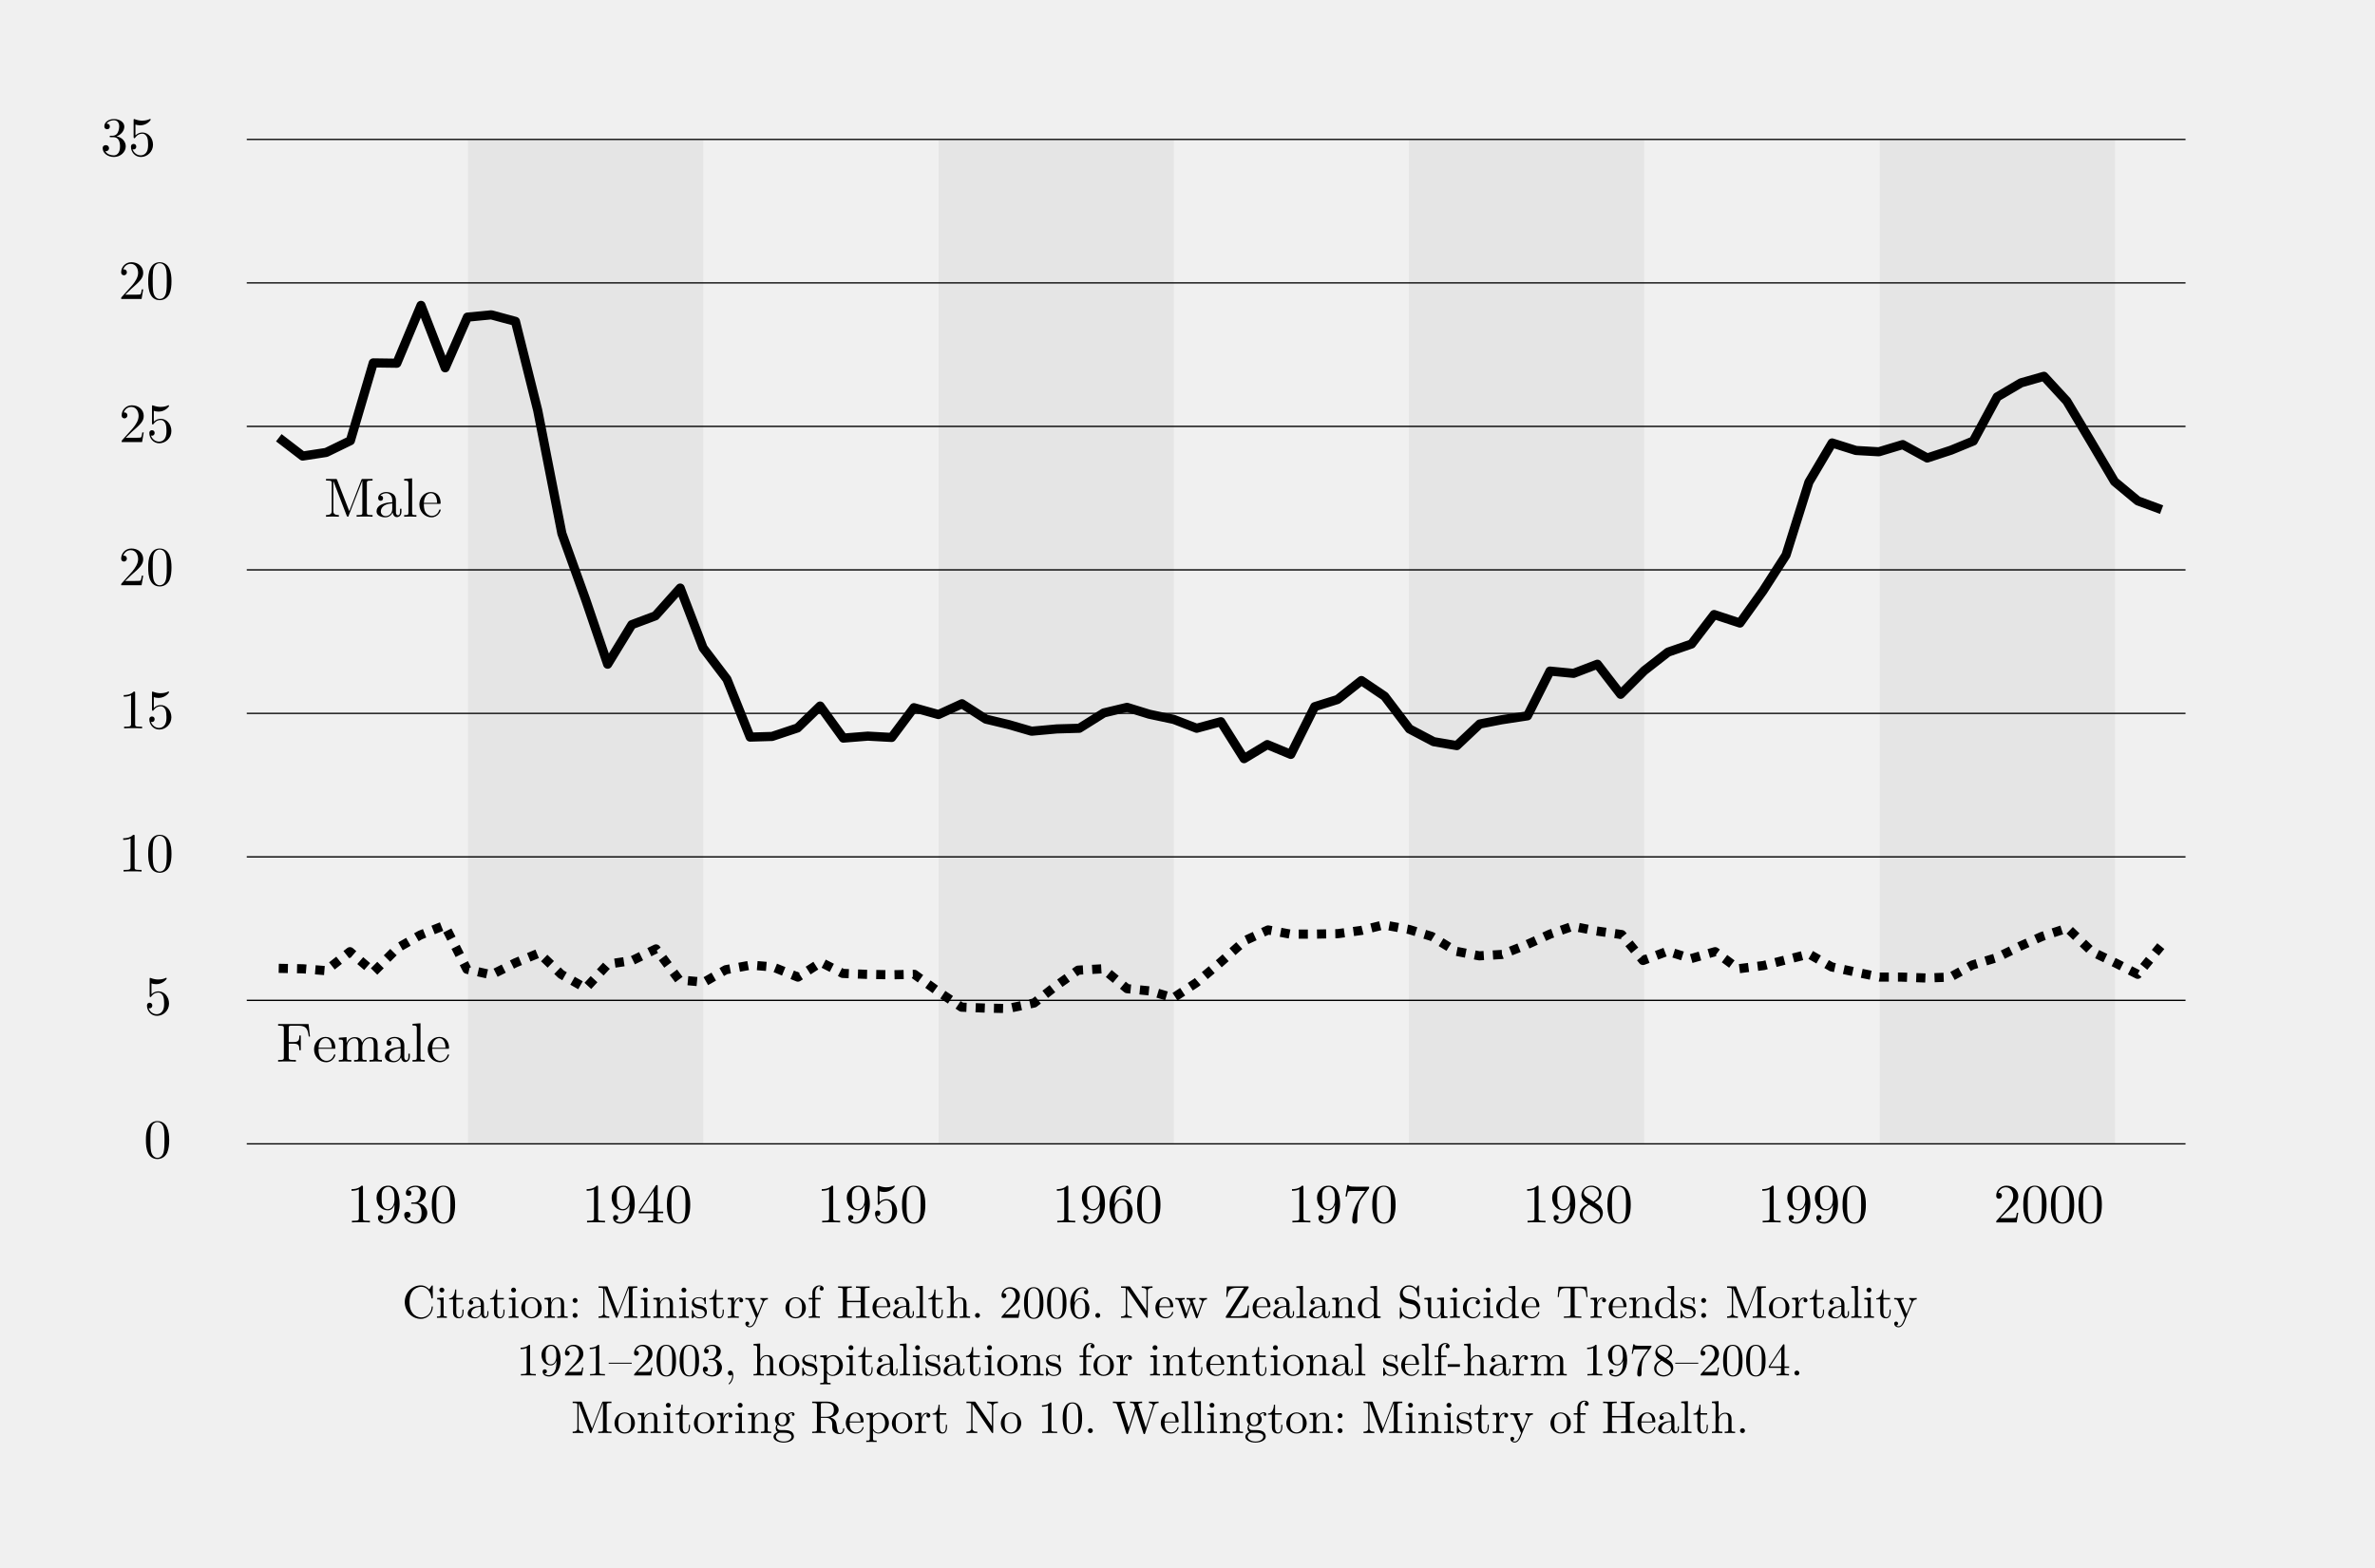
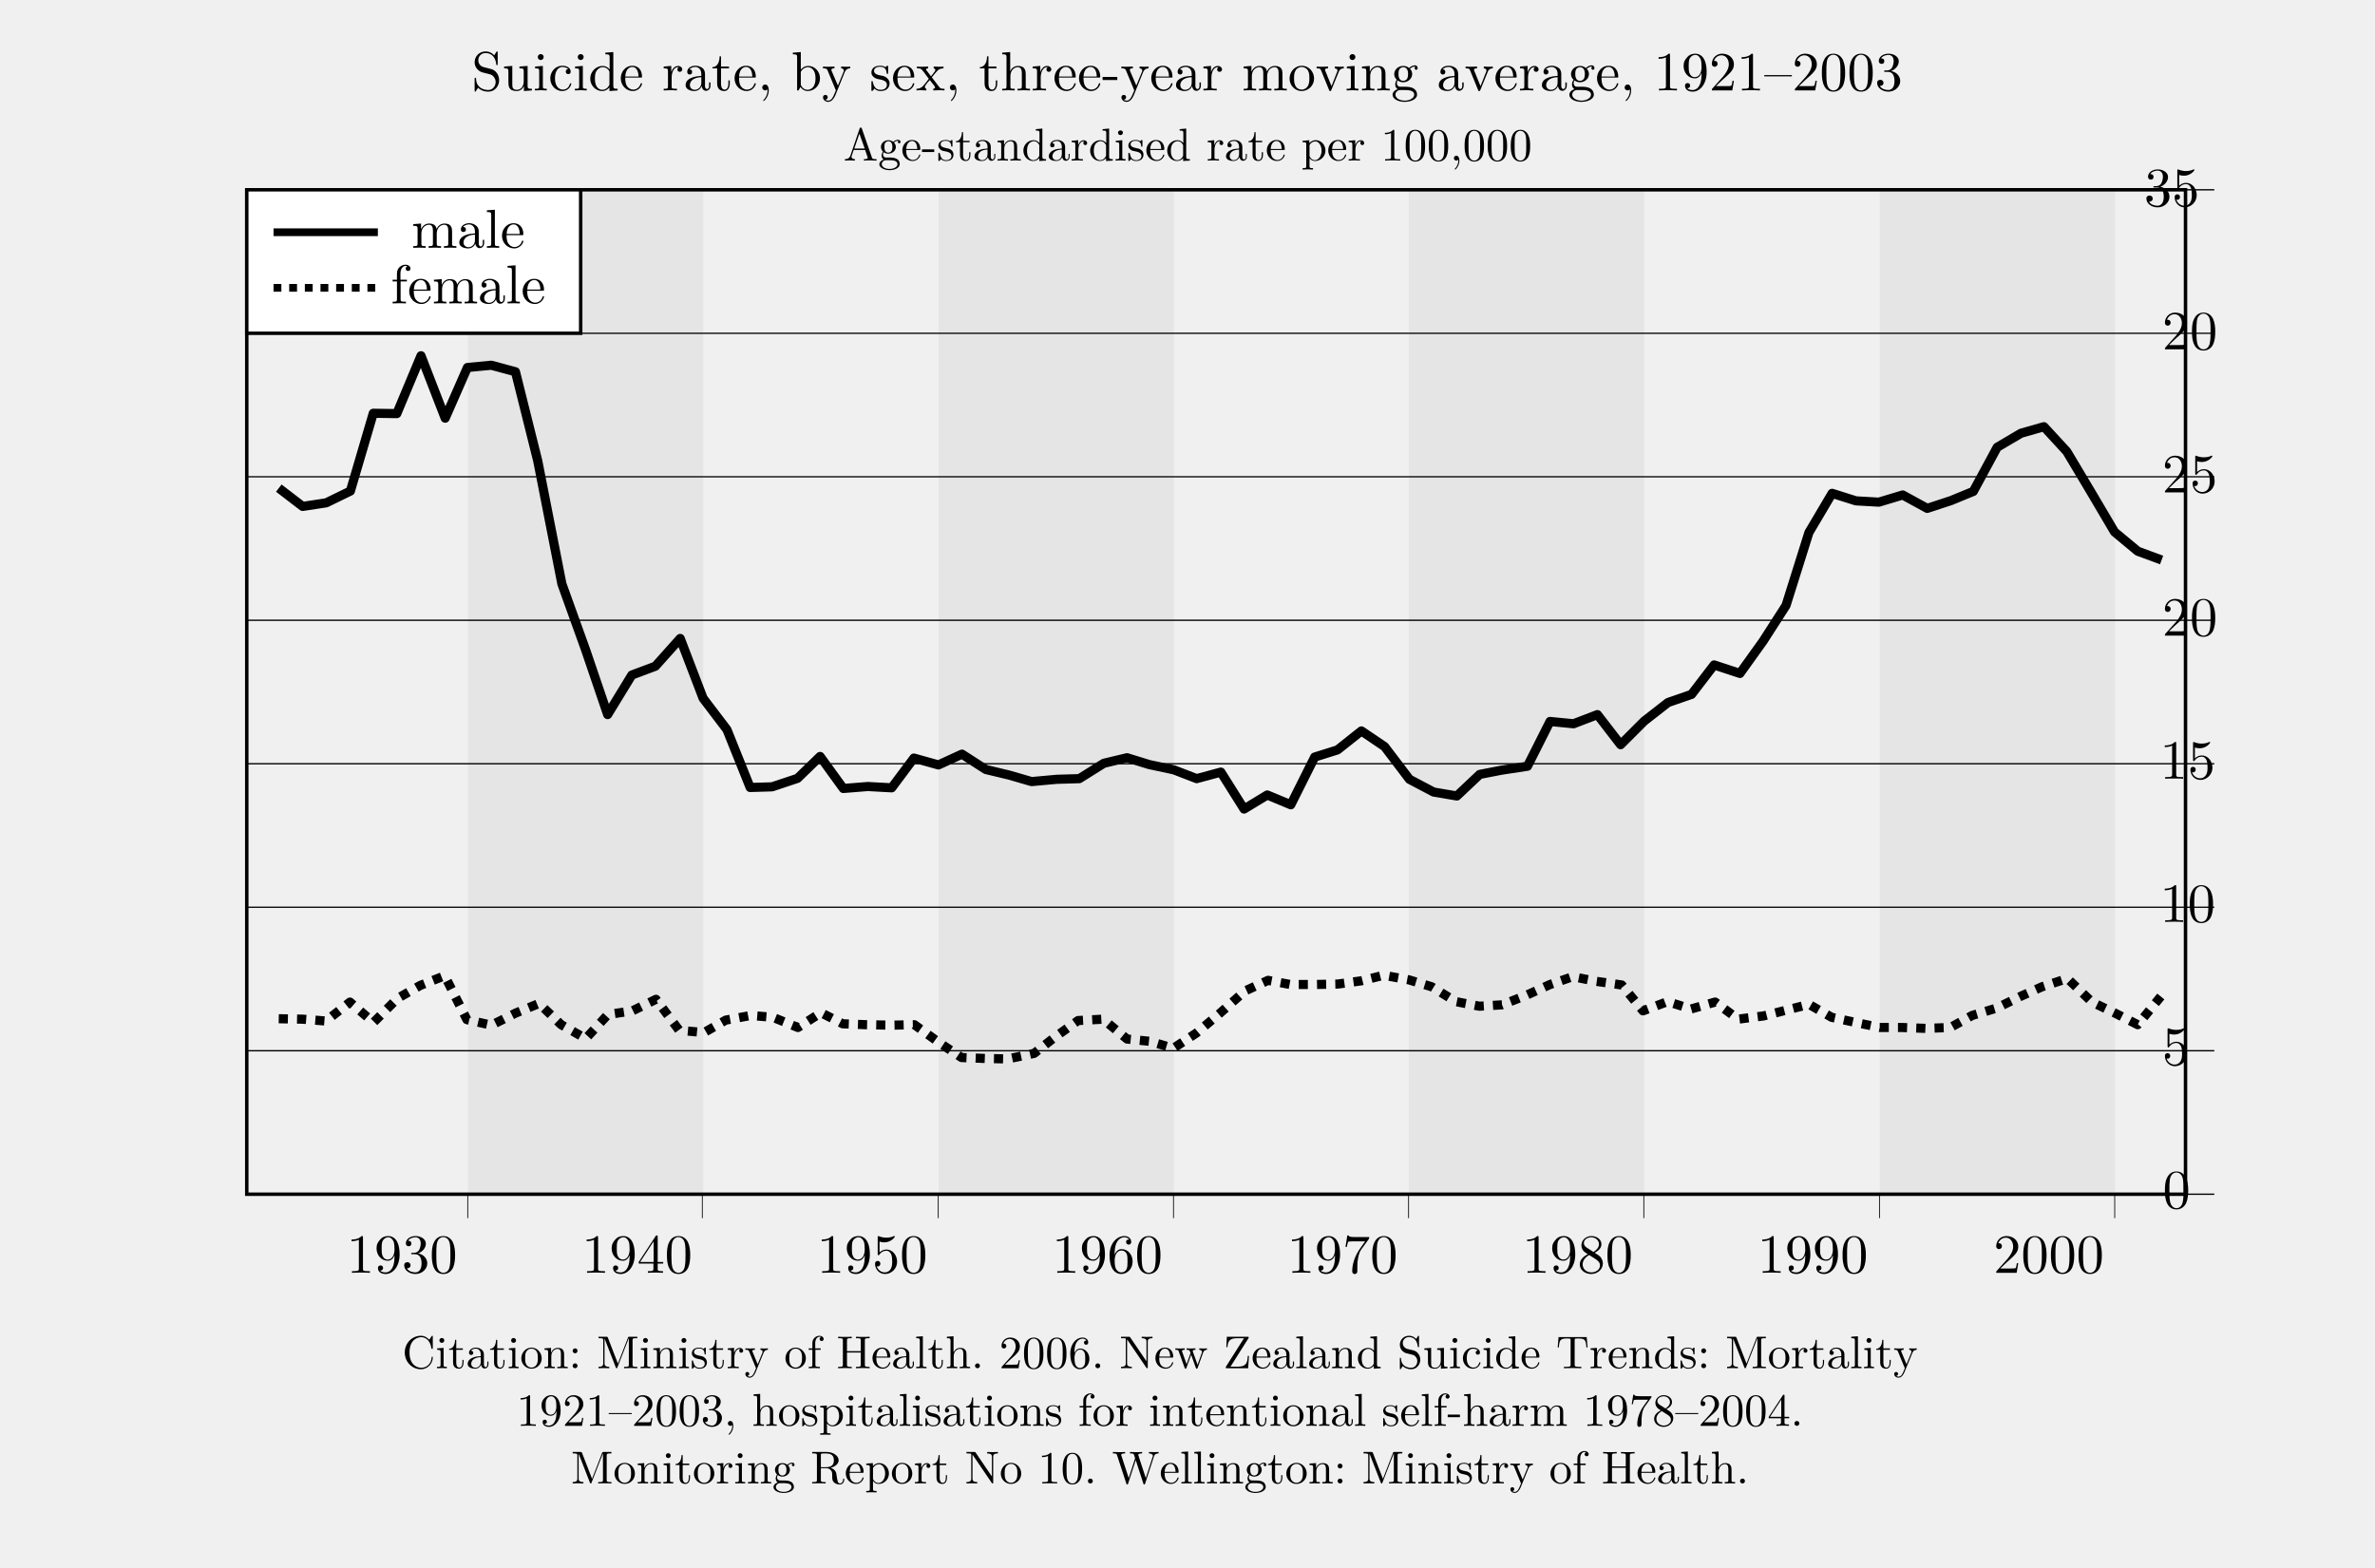
<svg xmlns="http://www.w3.org/2000/svg" xmlns:xlink="http://www.w3.org/1999/xlink" width="181.746mm" height="119.997mm" viewBox="0 0 181.746 119.997" version="1.1" id="svg1">
  <defs id="defs1">
    <rect x="134.251" y="731.162" width="569.632" height="164.739" id="rect2" />
    <rect x="134.251" y="731.162" width="569.632" height="164.739" id="rect2-2" />
+     <linearGradient id="swatch309">
+       <stop style="stop-color:#ffffff;stop-opacity:1;" offset="0" id="stop309" />
+     </linearGradient>
+     <linearGradient xlink:href="#swatch283" id="linearGradient304" gradientUnits="userSpaceOnUse" x1="3054.008" y1="6785.573" x2="17148.436" y2="6785.573" gradientTransform="translate(7325.7,6592.229)" />
+     <linearGradient id="swatch283">
+       <stop style="stop-color:#000000;stop-opacity:1;" offset="0" id="stop283" />
+     </linearGradient>
+     <linearGradient xlink:href="#swatch283" id="linearGradient305" gradientUnits="userSpaceOnUse" x1="3035.611" y1="4681.07" x2="17161.623" y2="4681.07" gradientTransform="translate(7325.124,6717.886)" />
+     <rect x="134.251" y="731.162" width="569.632" height="164.739" id="rect2-1" />
  </defs>
-   <g id="layer1" transform="translate(-28.6268,-38.11917)">
-     <g id="g1" transform="translate(18.73044,9.573413)">
+   <g id="layer3" style="display:inline">
+     <g id="g2" transform="translate(-9.896364,-24.6892)" style="display:inline">
      <rect style="display:inline;fill:#e5e5e5;fill-opacity:1;stroke:none;stroke-width:0.1;stroke-linejoin:round;stroke-dasharray:none;paint-order:fill markers stroke" id="rect98" width="18.001" height="76.873" x="45.715" y="39.267" />
      <use x="0" y="0" xlink:href="#rect98" id="use98" transform="translate(36.00644)" style="display:inline" />
      <use x="0" y="0" xlink:href="#use98" id="use99" transform="translate(35.9911)" style="display:inline" />
      <use x="0" y="0" xlink:href="#use99" id="use100" transform="translate(36.03487)" style="display:inline" />
-       <use x="0" y="0" xlink:href="#use8" id="use9" transform="translate(-7.2776281e-8,10.98374)" style="display:inline" />
+     </g>
+     <rect style="display:inline;fill:none;fill-opacity:1;stroke:#000000;stroke-width:0.265;stroke-opacity:1;-inkscape-stroke:none;paint-order:fill markers stroke" id="rect1" width="148.362" height="76.886" x="18.884" y="14.527" />
+     <g id="g3" transform="matrix(1.014838,0,0,1,-10.32343,-24.6892)" style="fill:none">
+       <use x="0" y="0" xlink:href="#use8" id="use9" transform="translate(-7.2776281e-8,10.98374)" style="display:inline;fill:none" />
      <path style="display:inline;fill:none;stroke:#000000;stroke-width:0.1;stroke-linejoin:round;stroke-dasharray:none;paint-order:fill markers stroke" d="M 28.78,39.217 H 177.143" id="path3" />
-       <use x="0" y="0" xlink:href="#path3" id="use3" transform="translate(7.2776281e-8,10.98374)" style="display:inline" />
-       <use x="0" y="0" xlink:href="#use3" id="use4" transform="translate(7.2776281e-8,10.98374)" style="display:inline" />
-       <use x="0" y="0" xlink:href="#use4" id="use5" transform="translate(7.2776281e-8,10.98374)" style="display:inline" />
-       <use x="0" y="0" xlink:href="#use5" id="use6" transform="translate(7.2776281e-8,10.98374)" style="display:inline" />
-       <use x="0" y="0" xlink:href="#use6" id="use7" transform="translate(7.2776281e-8,10.98374)" style="display:inline" />
-       <use x="0" y="0" xlink:href="#use7" id="use8" transform="translate(7.2776281e-8,10.98374)" style="display:inline" />
+       <use x="0" y="0" xlink:href="#path3" id="use3" transform="translate(7.2776281e-8,10.98374)" style="display:inline;fill:none" />
+       <use x="0" y="0" xlink:href="#use3" id="use4" transform="translate(7.2776281e-8,10.98374)" style="display:inline;fill:none" />
+       <use x="0" y="0" xlink:href="#use4" id="use5" transform="translate(7.2776281e-8,10.98374)" style="display:inline;fill:none" />
+       <use x="0" y="0" xlink:href="#use5" id="use6" transform="translate(7.2776281e-8,10.98374)" style="display:inline;fill:none" />
+       <use x="0" y="0" xlink:href="#use6" id="use7" transform="translate(7.2776281e-8,10.98374)" style="display:inline;fill:none;stroke-width:25.32;stroke-dasharray:none;stroke:#000000;stroke-opacity:1" />
+       <use x="0" y="0" xlink:href="#use7" id="use8" transform="translate(7.2776281e-8,10.98374)" style="display:inline;fill:none" />
+     </g>
+     <text xml:space="preserve" style="font-style:normal;font-variant:normal;font-weight:normal;font-stretch:normal;font-size:4.233px;line-height:1.25;font-family:'Latin Modern Math';-inkscape-font-specification:'Latin Modern Math, Normal';font-variant-ligatures:normal;font-variant-position:normal;font-variant-caps:normal;font-variant-numeric:normal;font-variant-alternates:normal;font-variant-east-asian:normal;font-feature-settings:normal;font-variation-settings:normal;text-indent:0;text-align:center;text-decoration-line:none;text-decoration-style:solid;text-decoration-color:#000000;letter-spacing:normal;word-spacing:normal;text-transform:none;writing-mode:lr-tb;direction:ltr;text-orientation:mixed;dominant-baseline:auto;baseline-shift:baseline;white-space:pre;opacity:1;vector-effect:none;fill:#000000;fill-opacity:1;stroke-width:0.265;stroke-linecap:butt;stroke-linejoin:miter;stroke-miterlimit:4;stroke-dasharray:none;stroke-dashoffset:0;stroke-opacity:1;-inkscape-stroke:none;stop-color:#000000;stop-opacity:1" x="36.087" y="6.924" id="text3">
+       <tspan id="tspan3" style="font-style:normal;font-variant:normal;font-weight:normal;font-stretch:normal;font-size:4.233px;line-height:1.25;font-family:'Latin Modern Math';-inkscape-font-specification:'Latin Modern Math, Normal';font-variant-ligatures:normal;font-variant-position:normal;font-variant-caps:normal;font-variant-numeric:normal;font-variant-alternates:normal;font-variant-east-asian:normal;font-feature-settings:normal;font-variation-settings:normal;text-indent:0;text-align:center;text-decoration-line:none;text-decoration-style:solid;text-decoration-color:#000000;letter-spacing:normal;word-spacing:normal;text-transform:none;writing-mode:lr-tb;direction:ltr;text-orientation:mixed;dominant-baseline:auto;baseline-shift:baseline;white-space:pre;vector-effect:none;fill:#000000;fill-opacity:1;stroke-width:0.265;stroke-linecap:butt;stroke-linejoin:miter;stroke-miterlimit:4;stroke-dasharray:none;stroke-dashoffset:0;stroke-opacity:1;-inkscape-stroke:none;stop-color:#000000;stop-opacity:1" x="36.087" y="6.924">Suicide rate, by sex, three-year moving average, 1921–2003</tspan>
+     </text>
+     <text xml:space="preserve" style="font-style:normal;font-variant:normal;font-weight:normal;font-stretch:normal;font-size:3.528px;line-height:1.25;font-family:'Latin Modern Math';-inkscape-font-specification:'Latin Modern Math, Normal';font-variant-ligatures:normal;font-variant-position:normal;font-variant-caps:normal;font-variant-numeric:normal;font-variant-alternates:normal;font-variant-east-asian:normal;font-feature-settings:normal;font-variation-settings:normal;text-indent:0;text-align:center;text-decoration-line:none;text-decoration-style:solid;text-decoration-color:#000000;letter-spacing:normal;word-spacing:normal;text-transform:none;writing-mode:lr-tb;direction:ltr;text-orientation:mixed;dominant-baseline:auto;baseline-shift:baseline;white-space:pre;opacity:1;vector-effect:none;fill:#000000;fill-opacity:1;stroke-width:0.265;stroke-linecap:butt;stroke-linejoin:miter;stroke-miterlimit:4;stroke-dasharray:none;stroke-dashoffset:0;stroke-opacity:1;-inkscape-stroke:none;stop-color:#000000;stop-opacity:1" x="64.547" y="12.292" id="text5">
+       <tspan id="tspan5" style="font-style:normal;font-variant:normal;font-weight:normal;font-stretch:normal;font-size:3.528px;line-height:1.25;font-family:'Latin Modern Math';-inkscape-font-specification:'Latin Modern Math, Normal';font-variant-ligatures:normal;font-variant-position:normal;font-variant-caps:normal;font-variant-numeric:normal;font-variant-alternates:normal;font-variant-east-asian:normal;font-feature-settings:normal;font-variation-settings:normal;text-indent:0;text-align:center;text-decoration-line:none;text-decoration-style:solid;text-decoration-color:#000000;letter-spacing:normal;word-spacing:normal;text-transform:none;writing-mode:lr-tb;direction:ltr;text-orientation:mixed;dominant-baseline:auto;baseline-shift:baseline;white-space:pre;vector-effect:none;fill:#000000;fill-opacity:1;stroke-width:0.265;stroke-linecap:butt;stroke-linejoin:miter;stroke-miterlimit:4;stroke-dasharray:none;stroke-dashoffset:0;stroke-opacity:1;-inkscape-stroke:none;stop-color:#000000;stop-opacity:1" x="64.547" y="12.292">Age-standardised rate per 100,000</tspan>
+     </text>
+     <path style="font-variation-settings:normal;opacity:1;vector-effect:none;fill:none;fill-opacity:1;stroke:#000000;stroke-width:0.062;stroke-linecap:butt;stroke-linejoin:round;stroke-miterlimit:4;stroke-dasharray:none;stroke-dashoffset:0;stroke-opacity:1;-inkscape-stroke:none;paint-order:fill markers stroke;stop-color:#000000;stop-opacity:1" d="m 35.793,91.45 v 1.795" id="path5" />
+     <use x="0" y="0" xlink:href="#path5" id="use10" transform="translate(17.95106)" />
+     <use x="0" y="0" xlink:href="#use10" id="use11" transform="translate(18.05538)" />
+     <use x="0" y="0" xlink:href="#use11" id="use12" transform="translate(18.00143)" />
+     <use x="0" y="0" xlink:href="#use12" id="use13" transform="translate(17.98968)" />
+     <use x="0" y="0" xlink:href="#use13" id="use14" transform="translate(18.00143)" />
+     <use x="0" y="0" xlink:href="#use14" id="use15" transform="translate(18.03345)" />
+     <use x="0" y="0" xlink:href="#use15" id="use16" transform="translate(18.00143)" />
+   </g>
+   <g id="layer1" transform="translate(-28.6268,-38.11917)">
+     <g id="g1" transform="translate(18.73044,13.42998)">
      <path style="display:inline;fill:none;stroke:#000000;stroke-width:0.7;stroke-linejoin:round;stroke-dasharray:none;paint-order:fill markers stroke" d="m 31.232,62.053 1.826,1.401 1.801,-0.275 1.851,-0.901 1.751,-5.954 1.801,0.025 1.851,-4.428 1.851,4.778 1.701,-3.878 1.826,-0.175 1.851,0.5 1.701,6.805 1.851,9.431 1.826,5.078 1.676,4.928 1.851,-3.027 1.801,-0.675 1.901,-2.126 1.751,4.578 1.826,2.402 1.776,4.428 1.676,-0.05 1.951,-0.65 1.726,-1.676 1.776,2.452 1.876,-0.15 1.826,0.1 1.701,-2.277 1.876,0.525 1.801,-0.826 1.826,1.176 1.776,0.425 1.726,0.5 1.926,-0.175 1.726,-0.05 1.876,-1.176 1.776,-0.425 1.701,0.525 1.876,0.4 1.751,0.675 1.851,-0.5 1.776,2.827 1.776,-1.076 1.801,0.75 1.826,-3.652 1.751,-0.55 1.826,-1.451 1.776,1.201 1.901,2.502 1.851,0.976 1.776,0.3 1.751,-1.651 1.676,-0.325 1.976,-0.3 1.726,-3.427 1.801,0.175 1.826,-0.7 1.776,2.302 1.801,-1.801 1.826,-1.426 1.801,-0.625 1.726,-2.252 1.976,0.65 1.776,-2.477 1.751,-2.727 1.751,-5.579 1.776,-3.002 1.826,0.575 1.751,0.1 1.826,-0.55 1.876,1.026 1.826,-0.6 1.701,-0.7 1.826,-3.377 1.826,-1.076 1.751,-0.5 1.751,1.901 1.851,3.102 1.801,3.052 1.776,1.476 1.826,0.675" id="path1" />
-       <path style="display:inline;fill:none;stroke:#000000;stroke-width:0.7;stroke-linejoin:round;stroke-dasharray:0.7,0.7;stroke-dashoffset:0;paint-order:fill markers stroke" d="m 31.227,102.669 1.84,0.035 1.769,0.142 1.84,-1.451 1.804,1.557 1.84,-1.84 1.734,-0.991 1.875,-0.743 1.698,3.361 1.875,0.425 1.84,-0.92 1.804,-0.743 1.698,1.627 1.875,1.061 1.698,-1.84 1.875,-0.283 1.804,-0.884 1.769,2.37 1.91,0.177 1.663,-0.955 1.91,-0.354 1.698,0.142 1.91,0.778 1.769,-1.132 1.663,0.849 1.804,0.071 1.91,0.035 1.769,-0.035 1.91,1.38 1.698,1.132 1.804,0.071 1.734,0.035 2.017,-0.425 1.627,-1.274 1.734,-1.238 1.91,-0.106 1.84,1.521 1.769,0.177 1.769,0.531 1.769,-1.168 1.804,-1.521 1.91,-1.698 1.769,-0.814 1.698,0.318 h 1.875 l 1.769,-0.035 1.804,-0.248 1.698,-0.425 1.946,0.354 1.734,0.531 1.84,1.132 1.804,0.354 1.734,-0.106 1.804,-0.708 1.875,-0.849 1.734,-0.601 1.769,0.354 1.981,0.283 1.627,1.981 1.875,-0.708 1.804,0.566 1.84,-0.531 1.769,1.309 1.946,-0.248 1.663,-0.425 1.804,-0.46 1.734,0.991 1.804,0.389 1.875,0.389 h 1.663 l 1.875,0.071 1.875,-0.071 1.663,-0.92 1.875,-0.566 1.804,-0.884 1.663,-0.743 1.946,-0.637 1.875,1.804 1.769,0.849 1.734,0.884 1.769,-2.158" id="path2" />
+       <path style="display:inline;fill:none;stroke:#000000;stroke-width:0.7;stroke-linejoin:round;stroke-dasharray:0.7, 0.7;stroke-dashoffset:0;paint-order:fill markers stroke" d="m 31.227,102.669 1.84,0.035 1.769,0.142 1.84,-1.451 1.804,1.557 1.84,-1.84 1.734,-0.991 1.875,-0.743 1.698,3.361 1.875,0.425 1.84,-0.92 1.804,-0.743 1.698,1.627 1.875,1.061 1.698,-1.84 1.875,-0.283 1.804,-0.884 1.769,2.37 1.91,0.177 1.663,-0.955 1.91,-0.354 1.698,0.142 1.91,0.778 1.769,-1.132 1.663,0.849 1.804,0.071 1.91,0.035 1.769,-0.035 1.91,1.38 1.698,1.132 1.804,0.071 1.734,0.035 2.017,-0.425 1.627,-1.274 1.734,-1.238 1.91,-0.106 1.84,1.521 1.769,0.177 1.769,0.531 1.769,-1.168 1.804,-1.521 1.91,-1.698 1.769,-0.814 1.698,0.318 h 1.875 l 1.769,-0.035 1.804,-0.248 1.698,-0.425 1.946,0.354 1.734,0.531 1.84,1.132 1.804,0.354 1.734,-0.106 1.804,-0.708 1.875,-0.849 1.734,-0.601 1.769,0.354 1.981,0.283 1.627,1.981 1.875,-0.708 1.804,0.566 1.84,-0.531 1.769,1.309 1.946,-0.248 1.663,-0.425 1.804,-0.46 1.734,0.991 1.804,0.389 1.875,0.389 h 1.663 l 1.875,0.071 1.875,-0.071 1.663,-0.92 1.875,-0.566 1.804,-0.884 1.663,-0.743 1.946,-0.637 1.875,1.804 1.769,0.849 1.734,0.884 1.769,-2.158" id="path2" />
      <text xml:space="preserve" id="text2" style="font-size:13.333px;line-height:1.25;font-family:'Latin Modern Math';-inkscape-font-specification:'Latin Modern Math, Normal';text-align:center;text-decoration-color:#000000;white-space:pre;shape-inside:url(#rect2);display:inline;fill:#000000;stroke-width:1;-inkscape-stroke:none;stop-color:#000000" transform="matrix(0.2645833,0,0,0.2645833,-12.21893,-67.31465)">
-         <tspan x="199.901" y="743.575" id="tspan4">Citation: Ministry of Health. 2006. New Zealand Suicide Trends: Mortality
+         <tspan x="199.901" y="743.575" id="tspan1">Citation: Ministry of Health. 2006. New Zealand Suicide Trends: Mortality
</tspan>
-         <tspan x="232.975" y="760.242" id="tspan7">1921–2003, hospitalisations for intentional self-harm 1978–2004.
+         <tspan x="232.975" y="760.242" id="tspan2">1921–2003, hospitalisations for intentional self-harm 1978–2004.
</tspan>
-         <tspan x="248.714" y="776.909" id="tspan8">Monitoring Report No 10. Wellington: Ministry of Health.</tspan>
+         <tspan x="248.714" y="776.909" id="tspan6">Monitoring Report No 10. Wellington: Ministry of Health.</tspan>
      </text>
-       <text xml:space="preserve" style="font-size:4.233px;line-height:1.25;font-family:'Latin Modern Math';-inkscape-font-specification:'Latin Modern Math, Normal';text-align:center;text-decoration-color:#000000;text-anchor:middle;display:inline;fill:#000000;stroke-width:0.265;-inkscape-stroke:none;stop-color:#000000" x="26.022" y="40.469" id="text90">
-         <tspan id="tspan90" style="stroke-width:0.265;font-size:4.233px" x="26.022" y="40.469">35</tspan>
-         <tspan style="stroke-width:0.265;font-size:4.233px" x="26.022" y="44.878" id="tspan91" />
+       <text xml:space="preserve" style="font-size:4.233px;line-height:1.25;font-family:'Latin Modern Math';-inkscape-font-specification:'Latin Modern Math, Normal';text-align:center;text-decoration-color:#000000;text-anchor:middle;display:inline;fill:#000000;stroke-width:0.265;-inkscape-stroke:none;stop-color:#000000" x="182.415" y="40.469" id="text90">
+         <tspan id="tspan90" style="font-size:4.233px;stroke-width:0.265" x="182.415" y="40.469">35</tspan>
+         <tspan style="font-size:4.233px;stroke-width:0.265" x="182.415" y="45.76" id="tspan91" />
      </text>
-       <text xml:space="preserve" style="font-size:4.233px;line-height:1.25;font-family:'Latin Modern Math';-inkscape-font-specification:'Latin Modern Math, Normal';text-align:center;text-decoration-color:#000000;text-anchor:middle;display:inline;fill:#000000;stroke-width:0.265;-inkscape-stroke:none;stop-color:#000000" x="25.984" y="51.426" id="text92">
-         <tspan id="tspan92" style="stroke-width:0.265;font-size:4.233px" x="25.984" y="51.426">20</tspan>
+       <text xml:space="preserve" style="font-size:4.233px;line-height:1.25;font-family:'Latin Modern Math';-inkscape-font-specification:'Latin Modern Math, Normal';text-align:center;text-decoration-color:#000000;text-anchor:middle;display:inline;fill:#000000;stroke-width:0.265;-inkscape-stroke:none;stop-color:#000000" x="182.381" y="51.426" id="text92">
+         <tspan id="tspan92" style="font-size:4.233px;stroke-width:0.265" x="182.381" y="51.426">20</tspan>
      </text>
-       <text xml:space="preserve" style="font-size:4.233px;line-height:1.25;font-family:'Latin Modern Math';-inkscape-font-specification:'Latin Modern Math, Normal';text-align:center;text-decoration-color:#000000;text-anchor:middle;display:inline;fill:#000000;stroke-width:0.265;-inkscape-stroke:none;stop-color:#000000" x="26.022" y="62.383" id="text93">
-         <tspan id="tspan93" style="stroke-width:0.265;font-size:4.233px" x="26.022" y="62.383">25</tspan>
+       <text xml:space="preserve" style="font-size:4.233px;line-height:1.25;font-family:'Latin Modern Math';-inkscape-font-specification:'Latin Modern Math, Normal';text-align:center;text-decoration-color:#000000;text-anchor:middle;display:inline;fill:#000000;stroke-width:0.265;-inkscape-stroke:none;stop-color:#000000" x="182.381" y="62.383" id="text93">
+         <tspan id="tspan93" style="font-size:4.233px;stroke-width:0.265" x="182.381" y="62.383">25</tspan>
      </text>
-       <text xml:space="preserve" style="font-size:4.233px;line-height:1.25;font-family:'Latin Modern Math';-inkscape-font-specification:'Latin Modern Math, Normal';text-align:center;text-decoration-color:#000000;text-anchor:middle;display:inline;fill:#000000;stroke-width:0.265;-inkscape-stroke:none;stop-color:#000000" x="25.984" y="73.34" id="text94">
-         <tspan id="tspan94" style="stroke-width:0.265;font-size:4.233px" x="25.984" y="73.34">20</tspan>
+       <text xml:space="preserve" style="font-size:4.233px;line-height:1.25;font-family:'Latin Modern Math';-inkscape-font-specification:'Latin Modern Math, Normal';text-align:center;text-decoration-color:#000000;text-anchor:middle;display:inline;fill:#000000;stroke-width:0.265;-inkscape-stroke:none;stop-color:#000000" x="182.381" y="73.34" id="text94">
+         <tspan id="tspan94" style="font-size:4.233px;stroke-width:0.265" x="182.381" y="73.34">20</tspan>
      </text>
-       <text xml:space="preserve" style="font-size:4.233px;line-height:1.25;font-family:'Latin Modern Math';-inkscape-font-specification:'Latin Modern Math, Normal';text-align:center;text-decoration-color:#000000;text-anchor:middle;display:inline;fill:#000000;stroke-width:0.265;-inkscape-stroke:none;stop-color:#000000" x="26.022" y="84.298" id="text95">
-         <tspan id="tspan95" style="stroke-width:0.265;font-size:4.233px" x="26.022" y="84.298">15</tspan>
+       <text xml:space="preserve" style="font-size:4.233px;line-height:1.25;font-family:'Latin Modern Math';-inkscape-font-specification:'Latin Modern Math, Normal';text-align:center;text-decoration-color:#000000;text-anchor:middle;display:inline;fill:#000000;stroke-width:0.265;-inkscape-stroke:none;stop-color:#000000" x="182.216" y="84.298" id="text95">
+         <tspan id="tspan95" style="font-size:4.233px;stroke-width:0.265" x="182.216" y="84.298">15</tspan>
      </text>
-       <text xml:space="preserve" style="font-size:4.233px;line-height:1.25;font-family:'Latin Modern Math';-inkscape-font-specification:'Latin Modern Math, Normal';text-align:center;text-decoration-color:#000000;text-anchor:middle;display:inline;fill:#000000;stroke-width:0.265;-inkscape-stroke:none;stop-color:#000000" x="25.984" y="95.255" id="text96">
-         <tspan id="tspan96" style="stroke-width:0.265;font-size:4.233px" x="25.984" y="95.255">10</tspan>
+       <text xml:space="preserve" style="font-size:4.233px;line-height:1.25;font-family:'Latin Modern Math';-inkscape-font-specification:'Latin Modern Math, Normal';text-align:center;text-decoration-color:#000000;text-anchor:middle;display:inline;fill:#000000;stroke-width:0.265;-inkscape-stroke:none;stop-color:#000000" x="182.216" y="95.255" id="text96">
+         <tspan id="tspan96" style="font-size:4.233px;stroke-width:0.265" x="182.216" y="95.255">10</tspan>
      </text>
-       <text xml:space="preserve" style="font-size:4.233px;line-height:1.25;font-family:'Latin Modern Math';-inkscape-font-specification:'Latin Modern Math, Normal';text-align:center;text-decoration-color:#000000;text-anchor:middle;display:inline;fill:#000000;stroke-width:0.265;-inkscape-stroke:none;stop-color:#000000" x="26.904" y="106.212" id="text97">
-         <tspan id="tspan97" style="stroke-width:0.265;font-size:4.233px" x="26.904" y="106.212">5</tspan>
+       <text xml:space="preserve" style="font-size:4.233px;line-height:1.25;font-family:'Latin Modern Math';-inkscape-font-specification:'Latin Modern Math, Normal';text-align:center;text-decoration-color:#000000;text-anchor:middle;display:inline;fill:#000000;stroke-width:0.265;-inkscape-stroke:none;stop-color:#000000" x="181.323" y="106.212" id="text97">
+         <tspan id="tspan97" style="font-size:4.233px;stroke-width:0.265" x="181.323" y="106.212">5</tspan>
      </text>
-       <text xml:space="preserve" style="font-size:4.233px;line-height:1.25;font-family:'Latin Modern Math';-inkscape-font-specification:'Latin Modern Math, Normal';text-align:center;text-decoration-color:#000000;text-anchor:middle;display:inline;fill:#000000;stroke-width:0.265;-inkscape-stroke:none;stop-color:#000000" x="26.866" y="117.17" id="text98">
-         <tspan id="tspan98" style="stroke-width:0.265;font-size:4.233px" x="26.866" y="117.17">0</tspan>
+       <text xml:space="preserve" style="font-size:4.233px;line-height:1.25;font-family:'Latin Modern Math';-inkscape-font-specification:'Latin Modern Math, Normal';text-align:center;text-decoration-color:#000000;text-anchor:middle;display:inline;fill:#000000;stroke-width:0.265;-inkscape-stroke:none;stop-color:#000000" x="181.37" y="117.17" id="text98">
+         <tspan id="tspan98" style="font-size:4.233px;stroke-width:0.265" x="181.37" y="117.17">0</tspan>
      </text>
      <text xml:space="preserve" style="font-size:4.233px;line-height:1.25;font-family:'Latin Modern Math';-inkscape-font-specification:'Latin Modern Math, Normal';text-align:center;text-decoration-color:#000000;text-anchor:middle;display:inline;fill:#000000;stroke-width:0.265;-inkscape-stroke:none;stop-color:#000000" x="45.572" y="122.118" id="text100">
-         <tspan id="tspan100" style="stroke-width:0.265;font-size:4.233px" x="45.572" y="122.118">1930</tspan>
+         <tspan id="tspan100" style="font-size:4.233px;stroke-width:0.265" x="45.572" y="122.118">1930</tspan>
      </text>
      <text xml:space="preserve" style="font-size:4.233px;line-height:1.25;font-family:'Latin Modern Math';-inkscape-font-specification:'Latin Modern Math, Normal';text-align:center;text-decoration-color:#000000;text-anchor:middle;display:inline;fill:#000000;stroke-width:0.265;-inkscape-stroke:none;stop-color:#000000" x="63.565" y="122.118" id="text101">
-         <tspan id="tspan101" style="stroke-width:0.265;font-size:4.233px" x="63.565" y="122.118">1940</tspan>
+         <tspan id="tspan101" style="font-size:4.233px;stroke-width:0.265" x="63.565" y="122.118">1940</tspan>
      </text>
      <text xml:space="preserve" style="font-size:4.233px;line-height:1.25;font-family:'Latin Modern Math';-inkscape-font-specification:'Latin Modern Math, Normal';text-align:center;text-decoration-color:#000000;text-anchor:middle;display:inline;fill:#000000;stroke-width:0.265;-inkscape-stroke:none;stop-color:#000000" x="81.558" y="122.118" id="text102">
-         <tspan id="tspan102" style="stroke-width:0.265;font-size:4.233px" x="81.558" y="122.118">1950</tspan>
+         <tspan id="tspan102" style="font-size:4.233px;stroke-width:0.265" x="81.558" y="122.118">1950</tspan>
      </text>
      <text xml:space="preserve" style="font-size:4.233px;line-height:1.25;font-family:'Latin Modern Math';-inkscape-font-specification:'Latin Modern Math, Normal';text-align:center;text-decoration-color:#000000;text-anchor:middle;display:inline;fill:#000000;stroke-width:0.265;-inkscape-stroke:none;stop-color:#000000" x="99.55" y="122.118" id="text103">
-         <tspan id="tspan103" style="stroke-width:0.265;font-size:4.233px" x="99.55" y="122.118">1960</tspan>
+         <tspan id="tspan103" style="font-size:4.233px;stroke-width:0.265" x="99.55" y="122.118">1960</tspan>
      </text>
      <text xml:space="preserve" style="font-size:4.233px;line-height:1.25;font-family:'Latin Modern Math';-inkscape-font-specification:'Latin Modern Math, Normal';text-align:center;text-decoration-color:#000000;text-anchor:middle;display:inline;fill:#000000;stroke-width:0.265;-inkscape-stroke:none;stop-color:#000000" x="117.543" y="122.118" id="text104">
-         <tspan id="tspan104" style="stroke-width:0.265;font-size:4.233px" x="117.543" y="122.118">1970</tspan>
+         <tspan id="tspan104" style="font-size:4.233px;stroke-width:0.265" x="117.543" y="122.118">1970</tspan>
      </text>
      <text xml:space="preserve" style="font-size:4.233px;line-height:1.25;font-family:'Latin Modern Math';-inkscape-font-specification:'Latin Modern Math, Normal';text-align:center;text-decoration-color:#000000;text-anchor:middle;display:inline;fill:#000000;stroke-width:0.265;-inkscape-stroke:none;stop-color:#000000" x="135.536" y="122.118" id="text105">
-         <tspan id="tspan105" style="stroke-width:0.265;font-size:4.233px" x="135.536" y="122.118">1980</tspan>
+         <tspan id="tspan105" style="font-size:4.233px;stroke-width:0.265" x="135.536" y="122.118">1980</tspan>
      </text>
      <text xml:space="preserve" style="font-size:4.233px;line-height:1.25;font-family:'Latin Modern Math';-inkscape-font-specification:'Latin Modern Math, Normal';text-align:center;text-decoration-color:#000000;text-anchor:middle;display:inline;fill:#000000;stroke-width:0.265;-inkscape-stroke:none;stop-color:#000000" x="153.529" y="122.118" id="text106">
-         <tspan id="tspan106" style="stroke-width:0.265;font-size:4.233px" x="153.529" y="122.118">1990</tspan>
+         <tspan id="tspan106" style="font-size:4.233px;stroke-width:0.265" x="153.529" y="122.118">1990</tspan>
      </text>
      <text xml:space="preserve" style="font-size:4.233px;line-height:1.25;font-family:'Latin Modern Math';-inkscape-font-specification:'Latin Modern Math, Normal';text-align:center;text-decoration-color:#000000;text-anchor:middle;display:inline;fill:#000000;stroke-width:0.265;-inkscape-stroke:none;stop-color:#000000" x="171.59" y="122.118" id="text107">
-         <tspan id="tspan107" style="stroke-width:0.265;font-size:4.233px" x="171.59" y="122.118">2000</tspan>
+         <tspan id="tspan107" style="font-size:4.233px;stroke-width:0.265" x="171.59" y="122.118">2000</tspan>
      </text>
    </g>
-     <text xml:space="preserve" style="font-style:normal;font-variant:normal;font-weight:normal;font-stretch:normal;font-size:4.233px;line-height:1.25;font-family:'Latin Modern Math';-inkscape-font-specification:'Latin Modern Math, Normal';font-variant-ligatures:normal;font-variant-position:normal;font-variant-caps:normal;font-variant-numeric:normal;font-variant-alternates:normal;font-variant-east-asian:normal;font-feature-settings:normal;font-variation-settings:normal;text-indent:0;text-align:start;text-decoration-line:none;text-decoration-style:solid;text-decoration-color:#000000;letter-spacing:normal;word-spacing:normal;text-transform:none;writing-mode:lr-tb;direction:ltr;text-orientation:mixed;dominant-baseline:auto;baseline-shift:baseline;text-anchor:start;white-space:pre;opacity:1;vector-effect:none;fill:#000000;fill-opacity:1;stroke-width:0.265;stroke-linecap:butt;stroke-linejoin:miter;stroke-miterlimit:4;stroke-dasharray:none;stroke-dashoffset:0;stroke-opacity:1;-inkscape-stroke:none;stop-color:#000000;stop-opacity:1" x="49.761" y="77.673" id="text1">
-       <tspan id="tspan1" style="font-style:normal;font-variant:normal;font-weight:normal;font-stretch:normal;line-height:1.25;font-family:'Latin Modern Math';-inkscape-font-specification:'Latin Modern Math, Normal';font-variant-ligatures:normal;font-variant-position:normal;font-variant-caps:normal;font-variant-numeric:normal;font-variant-alternates:normal;font-variant-east-asian:normal;font-feature-settings:normal;font-variation-settings:normal;text-indent:0;text-align:start;text-decoration-line:none;text-decoration-style:solid;text-decoration-color:#000000;letter-spacing:normal;word-spacing:normal;text-transform:none;writing-mode:lr-tb;direction:ltr;text-orientation:mixed;dominant-baseline:auto;baseline-shift:baseline;text-anchor:start;white-space:pre;vector-effect:none;fill:#000000;fill-opacity:1;stroke-width:0.265;stroke-linecap:butt;stroke-linejoin:miter;stroke-miterlimit:4;stroke-dasharray:none;stroke-dashoffset:0;stroke-opacity:1;-inkscape-stroke:none;stop-color:#000000;stop-opacity:1;font-size:4.233px" x="53.418" y="77.673">Male</tspan>
-     </text>
-     <text xml:space="preserve" style="font-style:normal;font-variant:normal;font-weight:normal;font-stretch:normal;font-size:4.233px;line-height:1.25;font-family:'Latin Modern Math';-inkscape-font-specification:'Latin Modern Math, Normal';font-variant-ligatures:normal;font-variant-position:normal;font-variant-caps:normal;font-variant-numeric:normal;font-variant-alternates:normal;font-variant-east-asian:normal;font-feature-settings:normal;font-variation-settings:normal;text-indent:0;text-align:start;text-decoration-line:none;text-decoration-style:solid;text-decoration-color:#000000;letter-spacing:normal;word-spacing:normal;text-transform:none;writing-mode:lr-tb;direction:ltr;text-orientation:mixed;dominant-baseline:auto;baseline-shift:baseline;text-anchor:start;white-space:pre;opacity:1;vector-effect:none;fill:#000000;fill-opacity:1;stroke-width:0.265;stroke-linecap:butt;stroke-linejoin:miter;stroke-miterlimit:4;stroke-dasharray:none;stroke-dashoffset:0;stroke-opacity:1;-inkscape-stroke:none;stop-color:#000000;stop-opacity:1" x="49.768" y="119.379" id="text3">
-       <tspan id="tspan3" style="font-style:normal;font-variant:normal;font-weight:normal;font-stretch:normal;font-size:4.233px;line-height:1.25;font-family:'Latin Modern Math';-inkscape-font-specification:'Latin Modern Math, Normal';font-variant-ligatures:normal;font-variant-position:normal;font-variant-caps:normal;font-variant-numeric:normal;font-variant-alternates:normal;font-variant-east-asian:normal;font-feature-settings:normal;font-variation-settings:normal;text-indent:0;text-align:start;text-decoration-line:none;text-decoration-style:solid;text-decoration-color:#000000;letter-spacing:normal;word-spacing:normal;text-transform:none;writing-mode:lr-tb;direction:ltr;text-orientation:mixed;dominant-baseline:auto;baseline-shift:baseline;text-anchor:start;white-space:pre;vector-effect:none;fill:#000000;fill-opacity:1;stroke-width:0.265;stroke-linecap:butt;stroke-linejoin:miter;stroke-miterlimit:4;stroke-dasharray:none;stroke-dashoffset:0;stroke-opacity:1;-inkscape-stroke:none;stop-color:#000000;stop-opacity:1" x="49.768" y="119.379">Female</tspan>
-     </text>
+   </g>
+   <g id="layer2">
+     <g id="g310" transform="matrix(0.00997863,0,0,0.00992466,-58.61374,-76.96569)" style="display:inline">
+       <rect style="font-variation-settings:normal;opacity:1;vector-effect:none;fill:#ffffff;fill-opacity:1;stroke:#000000;stroke-width:26.458;stroke-linecap:butt;stroke-linejoin:miter;stroke-miterlimit:4;stroke-dasharray:none;stroke-dashoffset:0;stroke-opacity:1;-inkscape-stroke:none;paint-order:fill markers stroke;stop-color:#000000;stop-opacity:1" id="rect305" width="2560.77" height="1106.802" x="7766.316" y="9218.709" />
+       <g id="g309" transform="translate(-24.27733,43.72113)">
+         <g id="g304" transform="translate(-105.4192,125.6573)" style="display:inline">
+           <path fill="none" stroke="#ff420e" stroke-width="100" stroke-linejoin="round" d="m 8101.454,9805.627 h 799" id="path272" style="font-variation-settings:normal;opacity:1;vector-effect:none;fill:none;fill-opacity:1;stroke:url(#linearGradient304);stroke-width:60;stroke-linecap:butt;stroke-linejoin:round;stroke-miterlimit:4;stroke-dasharray:60, 60;stroke-dashoffset:0;stroke-opacity:1;-inkscape-stroke:none;stop-color:#000000;stop-opacity:1" />
+           <text class="SVGTextShape" id="text277" x="141.455" y="1120.627" style="font-style:normal;font-variant:normal;font-weight:normal;font-stretch:normal;font-size:423.333px;font-family:'Latin Modern Math';-inkscape-font-specification:'Latin Modern Math'">
+             <tspan class="TextParagraph" id="tspan277" style="font-style:normal;font-variant:normal;font-weight:normal;font-stretch:normal;font-size:423.333px;font-family:'Latin Modern Math';-inkscape-font-specification:'Latin Modern Math'">
+               <tspan class="TextPosition" x="9000.455" y="9925.627" id="tspan276" style="font-style:normal;font-variant:normal;font-weight:normal;font-stretch:normal;font-size:423.333px;font-family:'Latin Modern Math';-inkscape-font-specification:'Latin Modern Math'">
+                 <tspan font-family="'Liberation Sans', sans-serif" font-size="353px" font-weight="400" fill="#000000" stroke="none" style="font-style:normal;font-variant:normal;font-weight:normal;font-stretch:normal;font-size:423.333px;font-family:'Latin Modern Math';-inkscape-font-specification:'Latin Modern Math';white-space:pre" id="tspan275">female</tspan>
+               </tspan>
+             </tspan>
+           </text>
+         </g>
+         <g id="g305" transform="translate(-104.8429)" style="display:inline">
+           <path fill="none" stroke="#004586" stroke-width="100" stroke-linejoin="round" d="m 8100.878,9502.52 h 800" id="path271" style="font-variation-settings:normal;opacity:1;vector-effect:none;fill:none;fill-opacity:1;stroke:url(#linearGradient305);stroke-width:60;stroke-linecap:butt;stroke-linejoin:round;stroke-miterlimit:4;stroke-dasharray:none;stroke-dashoffset:0;stroke-opacity:1;-inkscape-stroke:none;stop-color:#000000;stop-opacity:1" />
+           <text class="SVGTextShape" id="text274" x="2178.84" y="817.52" style="font-style:normal;font-variant:normal;font-weight:normal;font-stretch:normal;font-size:423.333px;font-family:'Latin Modern Math';-inkscape-font-specification:'Latin Modern Math'">
+             <tspan class="TextParagraph" id="tspan274" style="font-style:normal;font-variant:normal;font-weight:normal;font-stretch:normal;font-size:423.333px;font-family:'Latin Modern Math';-inkscape-font-specification:'Latin Modern Math'">
+               <tspan class="TextPosition" x="9158.84" y="9622.521" id="tspan273" style="font-style:normal;font-variant:normal;font-weight:normal;font-stretch:normal;font-size:423.333px;font-family:'Latin Modern Math';-inkscape-font-specification:'Latin Modern Math'">
+                 <tspan font-family="'Liberation Sans', sans-serif" font-size="353px" font-weight="400" fill="#000000" stroke="none" style="font-style:normal;font-variant:normal;font-weight:normal;font-stretch:normal;font-size:423.333px;font-family:'Latin Modern Math';-inkscape-font-specification:'Latin Modern Math';white-space:pre" id="tspan272">male</tspan>
+               </tspan>
+             </tspan>
+           </text>
+         </g>
+       </g>
+     </g>
  </g>
</svg>
